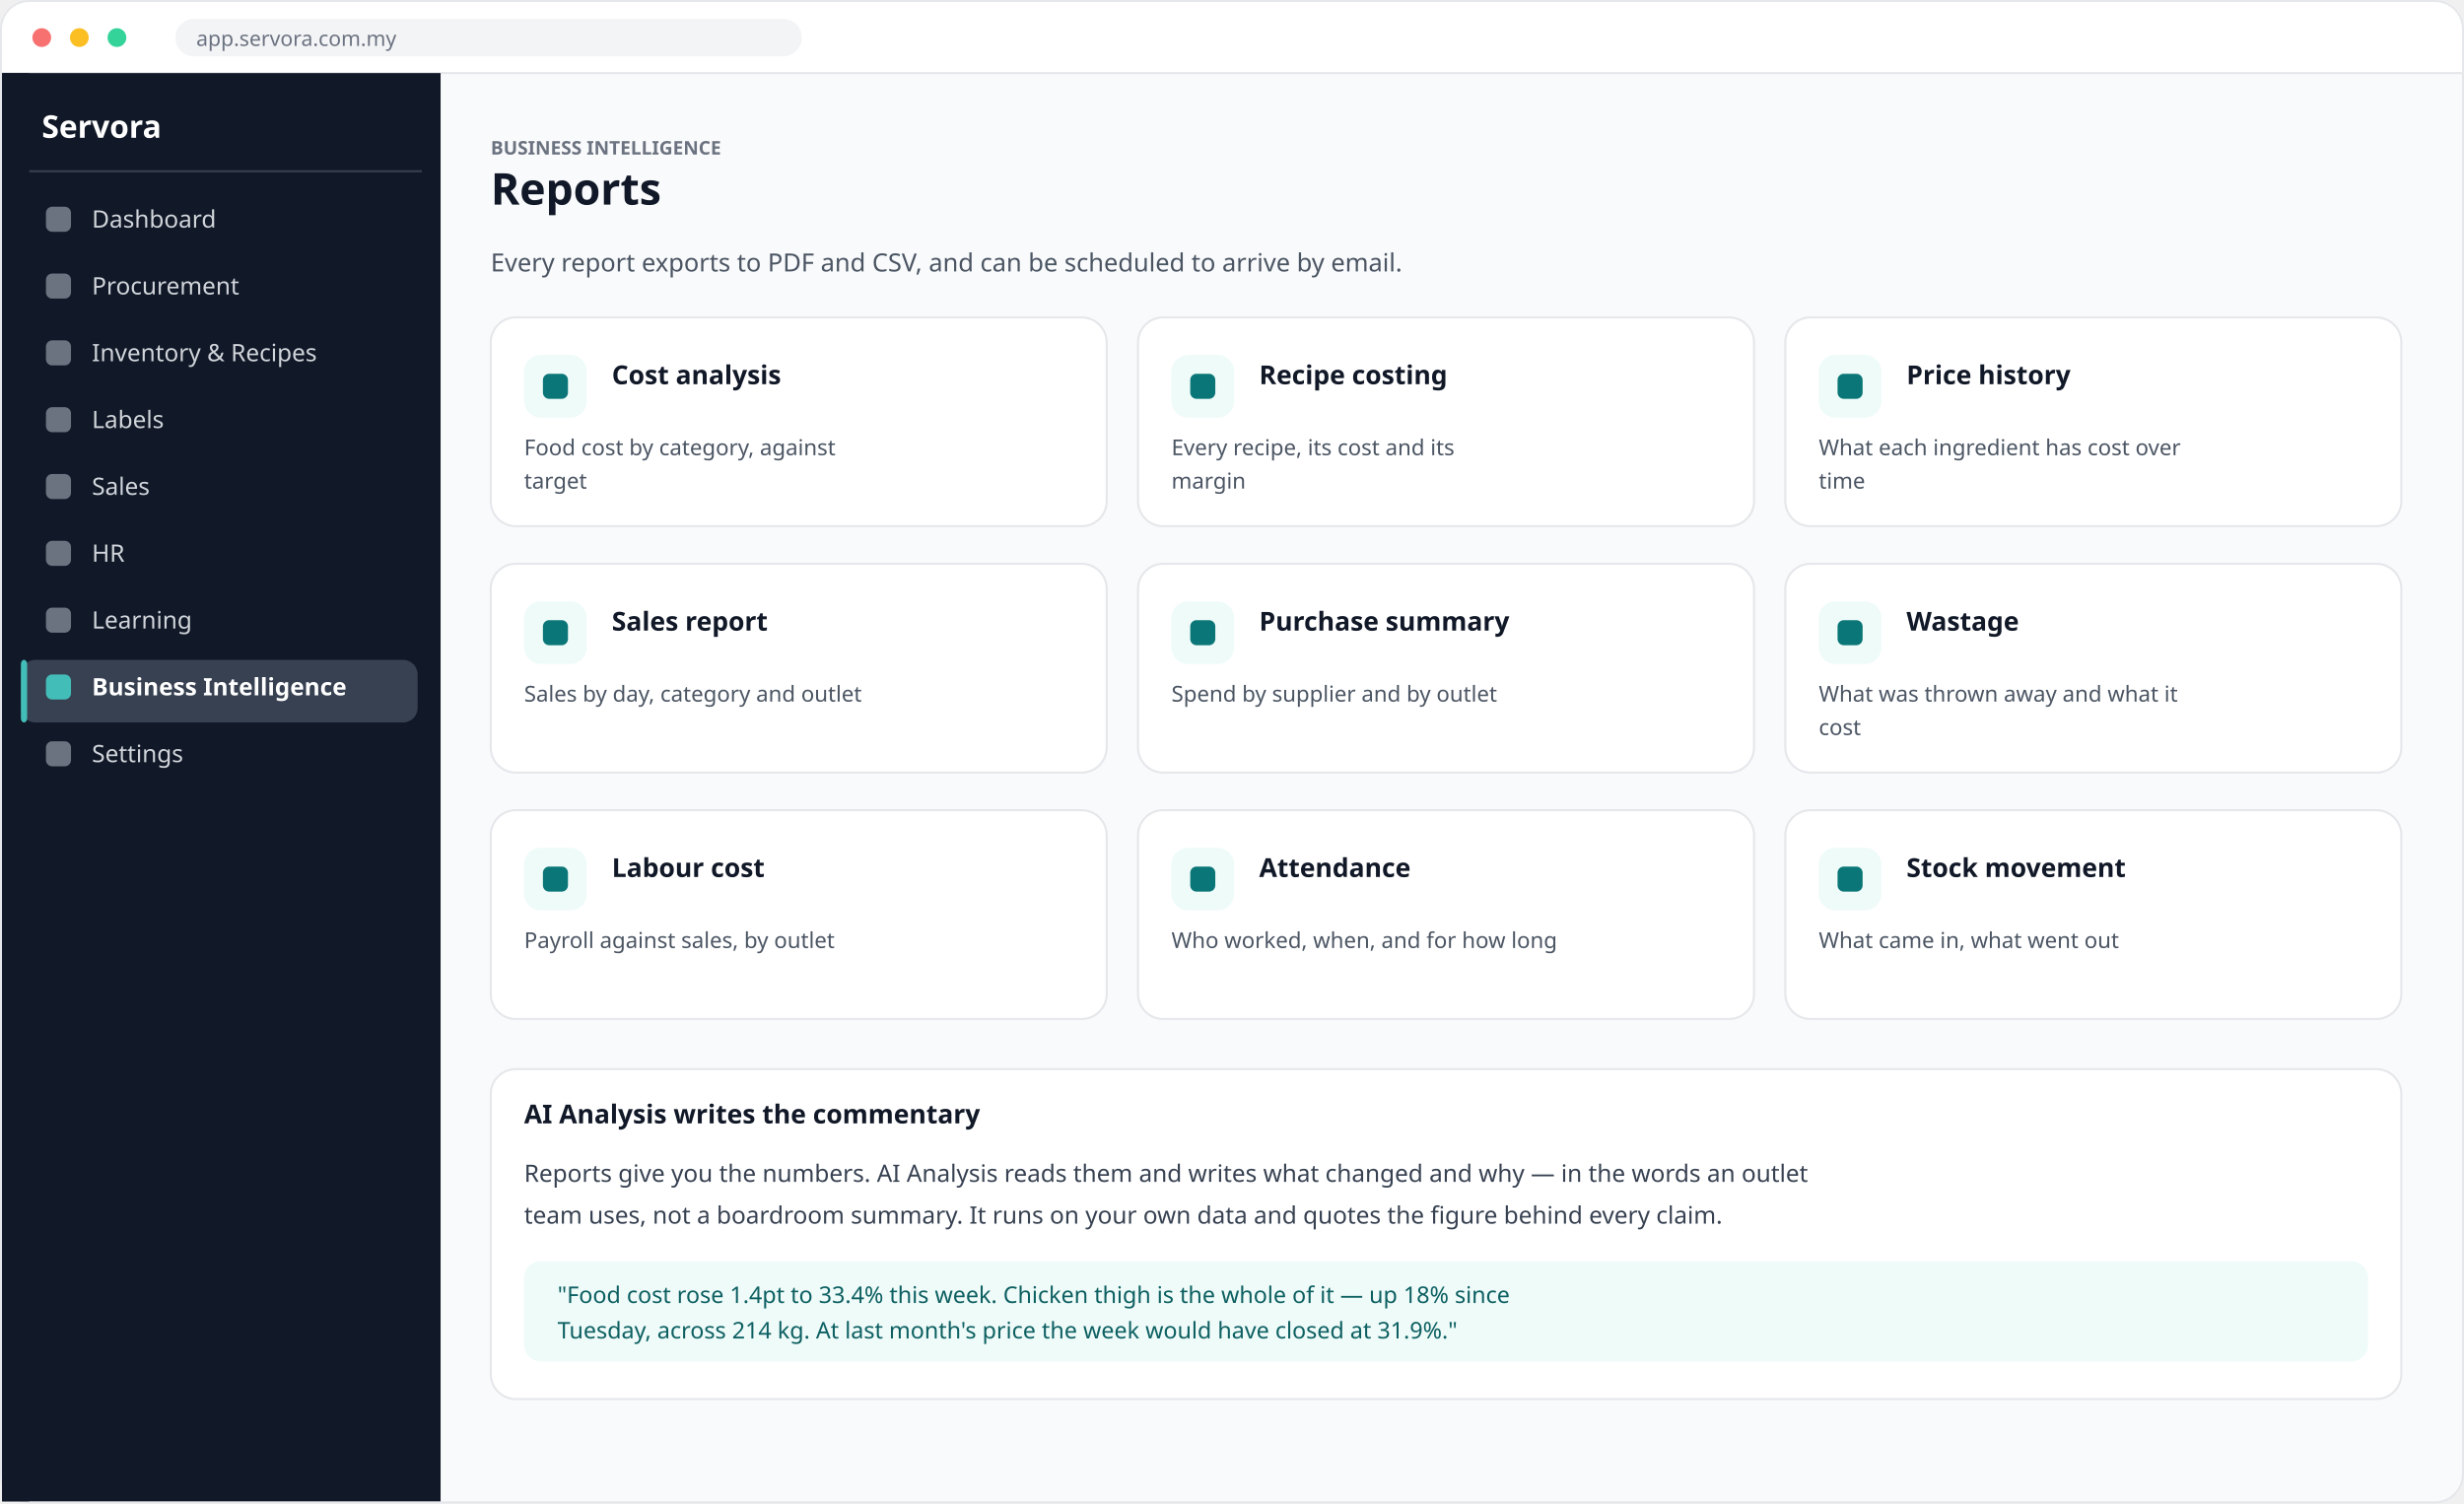
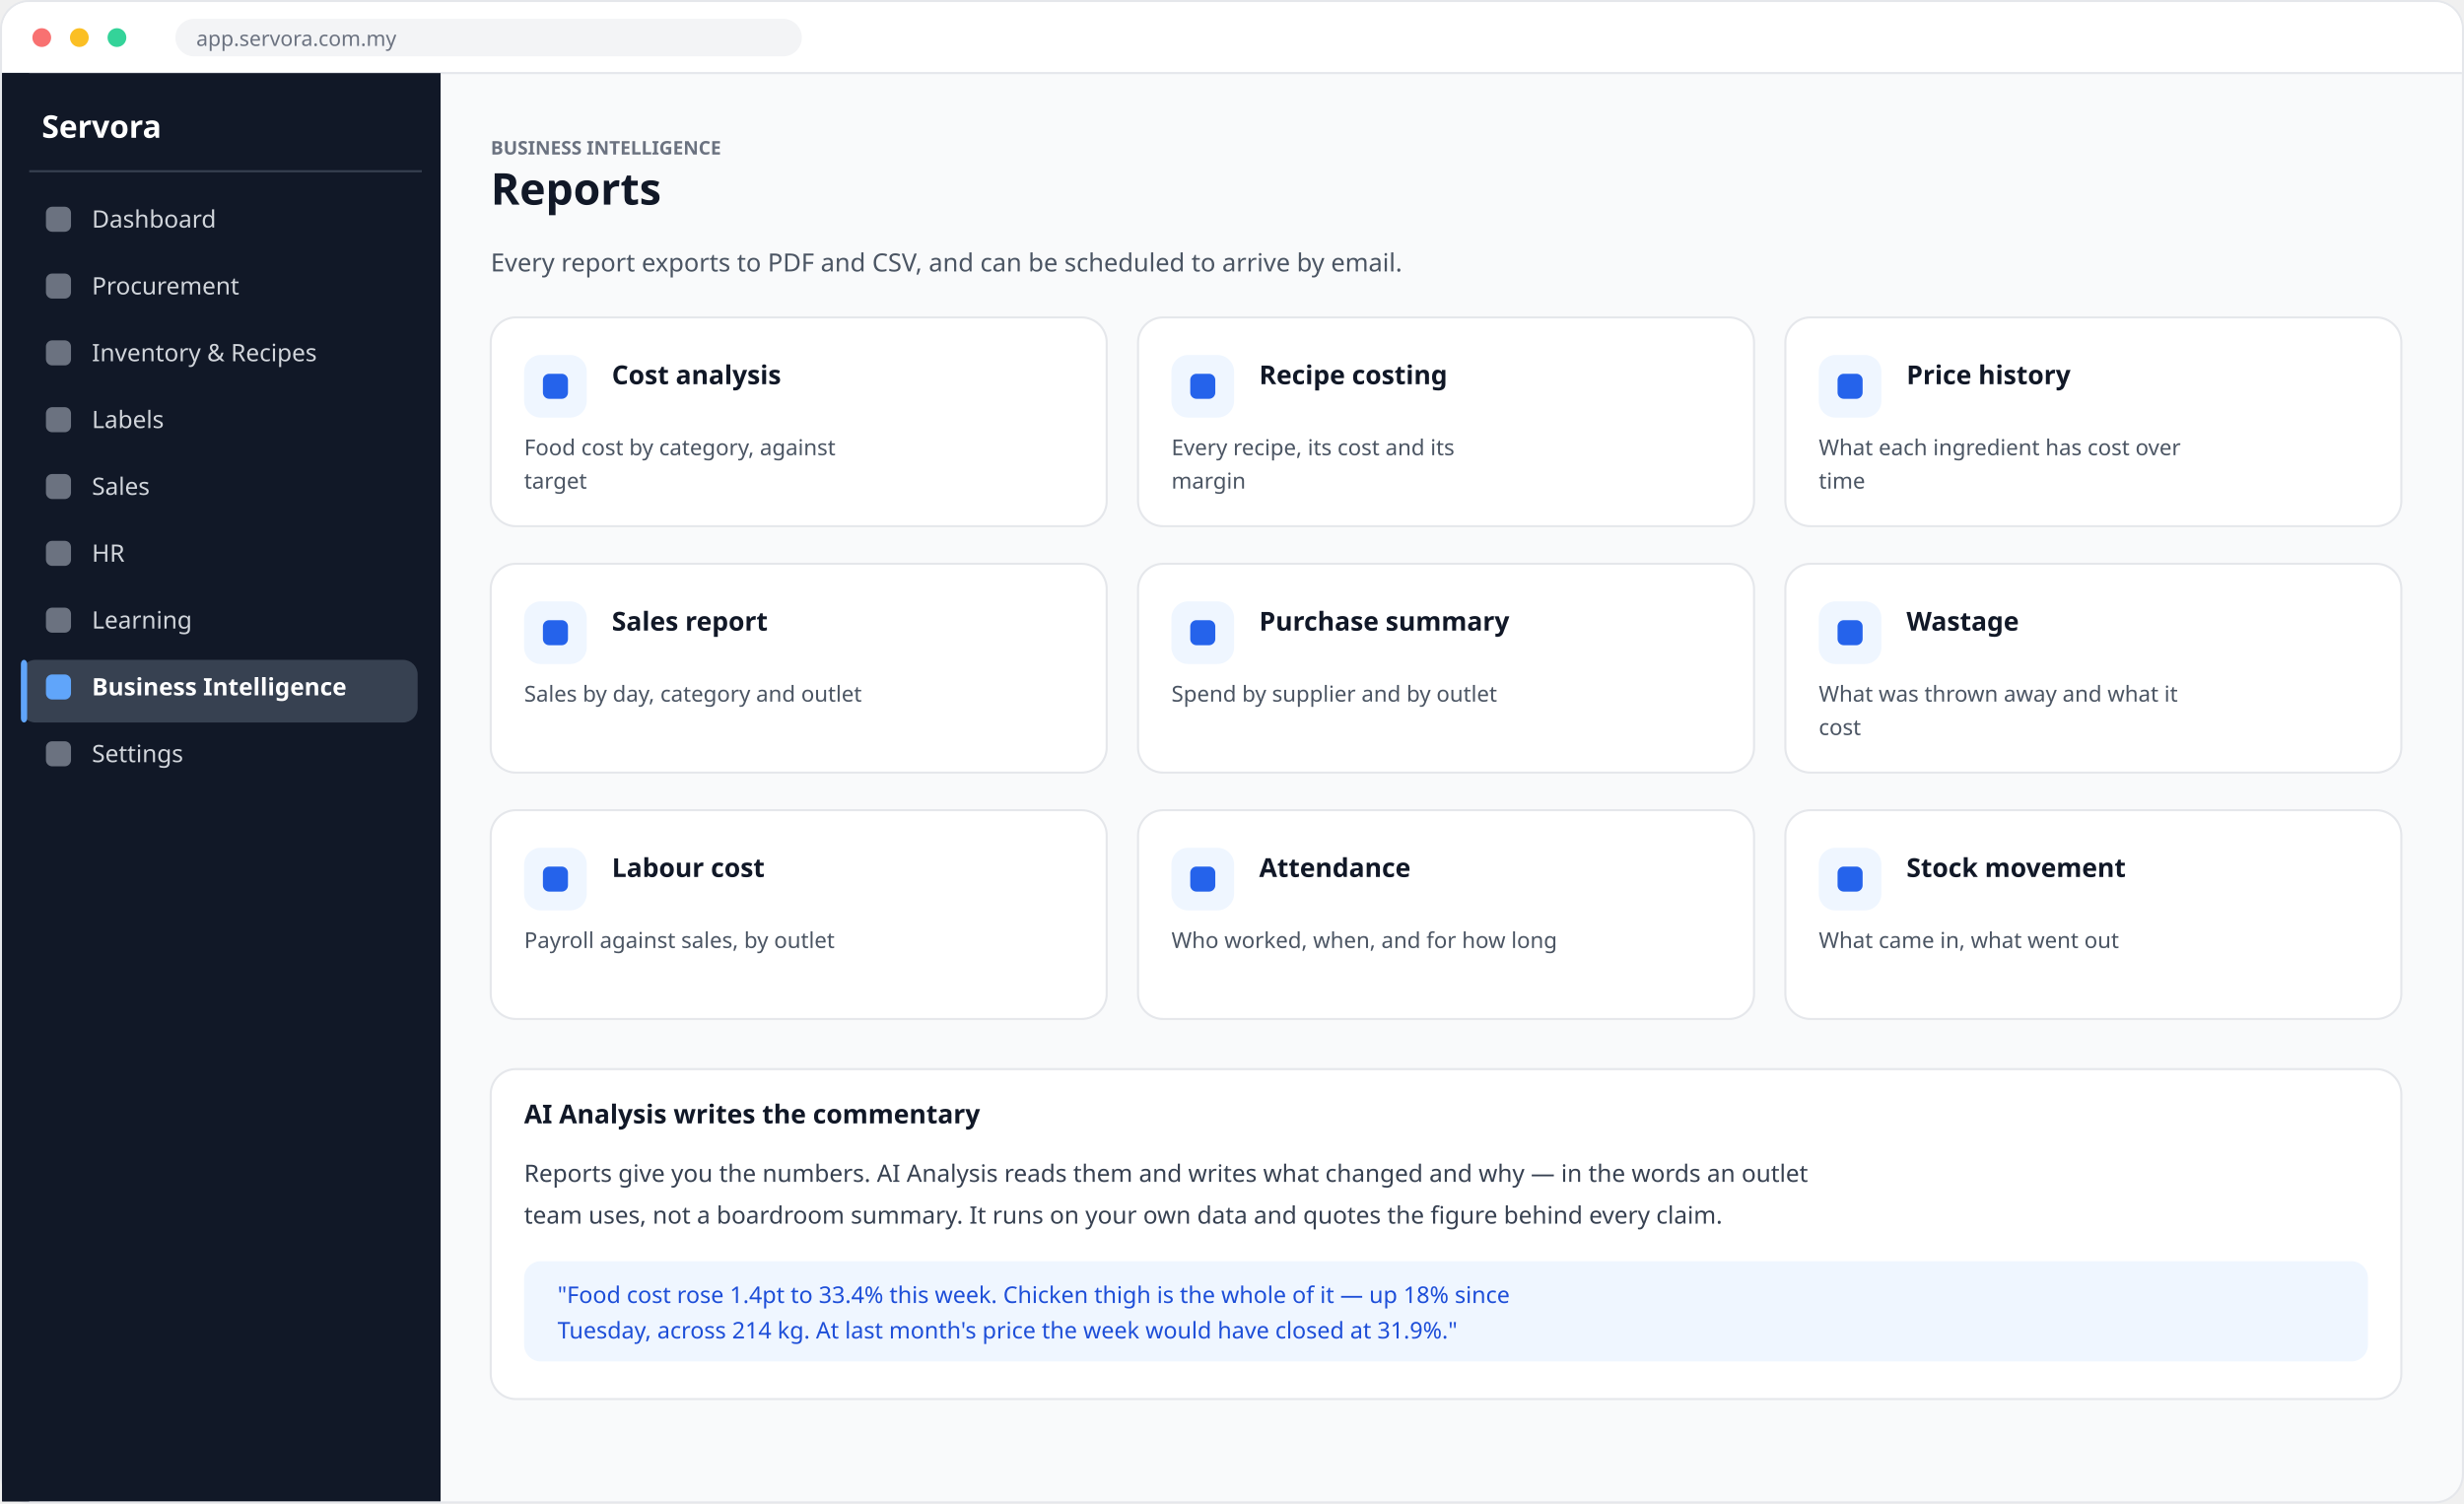
<svg xmlns="http://www.w3.org/2000/svg" viewBox="0 0 1180 720" width="1180" height="720" role="img">
  <rect x="0" y="0" width="1180" height="720" rx="14" fill="#e5e7eb" />
  <rect x="1" y="1" width="1178" height="718" rx="13" fill="#f9fafb" />
  <rect x="1" y="1" width="1178" height="34" rx="13" fill="#ffffff" />
  <rect x="1" y="24" width="1178" height="11" rx="0" fill="#ffffff" />
  <line x1="1" y1="35" x2="1179" y2="35" stroke="#e5e7eb" stroke-width="1" />
  <circle cx="20" cy="18" r="4.5" fill="#f87171" />
  <circle cx="38" cy="18" r="4.5" fill="#fbbf24" />
  <circle cx="56" cy="18" r="4.5" fill="#34d399" />
  <rect x="84" y="9" width="300" height="18" rx="9" fill="#f3f4f6" />
  <text x="94" y="22" font-family="Figtree, ui-sans-serif, system-ui, sans-serif" font-size="10" font-weight="400" fill="#6b7280" text-anchor="start">app.servora.com.my</text>
  <rect x="1" y="35" width="210" height="684" rx="0" fill="#111827" />
  <rect x="1" y="35" width="13" height="684" rx="0" fill="#111827" />
  <text x="20" y="66" font-family="Figtree, ui-sans-serif, system-ui, sans-serif" font-size="15" font-weight="700" fill="#ffffff" text-anchor="start">Servora</text>
  <line x1="14" y1="82" x2="202" y2="82" stroke="#374151" stroke-width="1" />
  <rect x="22" y="99" width="12" height="12" rx="3" fill="#6b7280" />
  <text x="44" y="109" font-family="Figtree, ui-sans-serif, system-ui, sans-serif" font-size="11.5" font-weight="400" fill="#d1d5db" text-anchor="start">Dashboard</text>
  <rect x="22" y="131" width="12" height="12" rx="3" fill="#6b7280" />
  <text x="44" y="141" font-family="Figtree, ui-sans-serif, system-ui, sans-serif" font-size="11.5" font-weight="400" fill="#d1d5db" text-anchor="start">Procurement</text>
  <rect x="22" y="163" width="12" height="12" rx="3" fill="#6b7280" />
  <text x="44" y="173" font-family="Figtree, ui-sans-serif, system-ui, sans-serif" font-size="11.5" font-weight="400" fill="#d1d5db" text-anchor="start">Inventory &amp; Recipes</text>
  <rect x="22" y="195" width="12" height="12" rx="3" fill="#6b7280" />
  <text x="44" y="205" font-family="Figtree, ui-sans-serif, system-ui, sans-serif" font-size="11.5" font-weight="400" fill="#d1d5db" text-anchor="start">Labels</text>
  <rect x="22" y="227" width="12" height="12" rx="3" fill="#6b7280" />
  <text x="44" y="237" font-family="Figtree, ui-sans-serif, system-ui, sans-serif" font-size="11.5" font-weight="400" fill="#d1d5db" text-anchor="start">Sales</text>
  <rect x="22" y="259" width="12" height="12" rx="3" fill="#6b7280" />
  <text x="44" y="269" font-family="Figtree, ui-sans-serif, system-ui, sans-serif" font-size="11.5" font-weight="400" fill="#d1d5db" text-anchor="start">HR</text>
  <rect x="22" y="291" width="12" height="12" rx="3" fill="#6b7280" />
  <text x="44" y="301" font-family="Figtree, ui-sans-serif, system-ui, sans-serif" font-size="11.5" font-weight="400" fill="#d1d5db" text-anchor="start">Learning</text>
  <rect x="10" y="316" width="190" height="30" rx="7" fill="#374151" />
-   <rect x="10" y="316" width="3" height="30" rx="2" fill="#43bdb8" />
-   <rect x="22" y="323" width="12" height="12" rx="3" fill="#43bdb8" />
+   <rect x="10" y="316" width="3" height="30" rx="2" fill="#60a5fa" />
+   <rect x="22" y="323" width="12" height="12" rx="3" fill="#60a5fa" />
  <text x="44" y="333" font-family="Figtree, ui-sans-serif, system-ui, sans-serif" font-size="11.5" font-weight="600" fill="#ffffff" text-anchor="start">Business Intelligence</text>
  <rect x="22" y="355" width="12" height="12" rx="3" fill="#6b7280" />
  <text x="44" y="365" font-family="Figtree, ui-sans-serif, system-ui, sans-serif" font-size="11.5" font-weight="400" fill="#d1d5db" text-anchor="start">Settings</text>
  <text x="235" y="74" font-family="Figtree, ui-sans-serif, system-ui, sans-serif" font-size="9" font-weight="700" fill="#6b7280" text-anchor="start">BUSINESS INTELLIGENCE</text>
  <text x="235" y="98" font-family="Figtree, ui-sans-serif, system-ui, sans-serif" font-size="21" font-weight="700" fill="#111827" text-anchor="start">Reports</text>
  <text x="235" y="130" font-family="Figtree, ui-sans-serif, system-ui, sans-serif" font-size="12" font-weight="400" fill="#4b5563" text-anchor="start">Every report exports to PDF and CSV, and can be scheduled to arrive by email.</text>
  <rect x="235" y="152" width="295" height="100" rx="12" fill="#ffffff" stroke="#e5e7eb" stroke-width="1" />
-   <rect x="251" y="170" width="30" height="30" rx="8" fill="#eefbf9" />
-   <rect x="260" y="179" width="12" height="12" rx="3" fill="#0b7677" />
+   <rect x="251" y="170" width="30" height="30" rx="8" fill="#eff6ff" />
+   <rect x="260" y="179" width="12" height="12" rx="3" fill="#2563eb" />
  <text x="293" y="184" font-family="Figtree, ui-sans-serif, system-ui, sans-serif" font-size="12.5" font-weight="700" fill="#111827" text-anchor="start">Cost analysis</text>
  <text x="251" y="218" font-family="Figtree, ui-sans-serif, system-ui, sans-serif" font-size="10.5" font-weight="400" fill="#4b5563" text-anchor="start">Food cost by category, against</text>
  <text x="251" y="234" font-family="Figtree, ui-sans-serif, system-ui, sans-serif" font-size="10.5" font-weight="400" fill="#4b5563" text-anchor="start">target</text>
  <rect x="545" y="152" width="295" height="100" rx="12" fill="#ffffff" stroke="#e5e7eb" stroke-width="1" />
-   <rect x="561" y="170" width="30" height="30" rx="8" fill="#eefbf9" />
-   <rect x="570" y="179" width="12" height="12" rx="3" fill="#0b7677" />
+   <rect x="561" y="170" width="30" height="30" rx="8" fill="#eff6ff" />
+   <rect x="570" y="179" width="12" height="12" rx="3" fill="#2563eb" />
  <text x="603" y="184" font-family="Figtree, ui-sans-serif, system-ui, sans-serif" font-size="12.5" font-weight="700" fill="#111827" text-anchor="start">Recipe costing</text>
  <text x="561" y="218" font-family="Figtree, ui-sans-serif, system-ui, sans-serif" font-size="10.5" font-weight="400" fill="#4b5563" text-anchor="start">Every recipe, its cost and its</text>
  <text x="561" y="234" font-family="Figtree, ui-sans-serif, system-ui, sans-serif" font-size="10.5" font-weight="400" fill="#4b5563" text-anchor="start">margin</text>
  <rect x="855" y="152" width="295" height="100" rx="12" fill="#ffffff" stroke="#e5e7eb" stroke-width="1" />
-   <rect x="871" y="170" width="30" height="30" rx="8" fill="#eefbf9" />
-   <rect x="880" y="179" width="12" height="12" rx="3" fill="#0b7677" />
+   <rect x="871" y="170" width="30" height="30" rx="8" fill="#eff6ff" />
+   <rect x="880" y="179" width="12" height="12" rx="3" fill="#2563eb" />
  <text x="913" y="184" font-family="Figtree, ui-sans-serif, system-ui, sans-serif" font-size="12.5" font-weight="700" fill="#111827" text-anchor="start">Price history</text>
  <text x="871" y="218" font-family="Figtree, ui-sans-serif, system-ui, sans-serif" font-size="10.5" font-weight="400" fill="#4b5563" text-anchor="start">What each ingredient has cost over</text>
  <text x="871" y="234" font-family="Figtree, ui-sans-serif, system-ui, sans-serif" font-size="10.5" font-weight="400" fill="#4b5563" text-anchor="start">time</text>
  <rect x="235" y="270" width="295" height="100" rx="12" fill="#ffffff" stroke="#e5e7eb" stroke-width="1" />
-   <rect x="251" y="288" width="30" height="30" rx="8" fill="#eefbf9" />
-   <rect x="260" y="297" width="12" height="12" rx="3" fill="#0b7677" />
+   <rect x="251" y="288" width="30" height="30" rx="8" fill="#eff6ff" />
+   <rect x="260" y="297" width="12" height="12" rx="3" fill="#2563eb" />
  <text x="293" y="302" font-family="Figtree, ui-sans-serif, system-ui, sans-serif" font-size="12.5" font-weight="700" fill="#111827" text-anchor="start">Sales report</text>
  <text x="251" y="336" font-family="Figtree, ui-sans-serif, system-ui, sans-serif" font-size="10.5" font-weight="400" fill="#4b5563" text-anchor="start">Sales by day, category and outlet</text>
  <rect x="545" y="270" width="295" height="100" rx="12" fill="#ffffff" stroke="#e5e7eb" stroke-width="1" />
-   <rect x="561" y="288" width="30" height="30" rx="8" fill="#eefbf9" />
-   <rect x="570" y="297" width="12" height="12" rx="3" fill="#0b7677" />
+   <rect x="561" y="288" width="30" height="30" rx="8" fill="#eff6ff" />
+   <rect x="570" y="297" width="12" height="12" rx="3" fill="#2563eb" />
  <text x="603" y="302" font-family="Figtree, ui-sans-serif, system-ui, sans-serif" font-size="12.5" font-weight="700" fill="#111827" text-anchor="start">Purchase summary</text>
  <text x="561" y="336" font-family="Figtree, ui-sans-serif, system-ui, sans-serif" font-size="10.5" font-weight="400" fill="#4b5563" text-anchor="start">Spend by supplier and by outlet</text>
  <rect x="855" y="270" width="295" height="100" rx="12" fill="#ffffff" stroke="#e5e7eb" stroke-width="1" />
-   <rect x="871" y="288" width="30" height="30" rx="8" fill="#eefbf9" />
-   <rect x="880" y="297" width="12" height="12" rx="3" fill="#0b7677" />
+   <rect x="871" y="288" width="30" height="30" rx="8" fill="#eff6ff" />
+   <rect x="880" y="297" width="12" height="12" rx="3" fill="#2563eb" />
  <text x="913" y="302" font-family="Figtree, ui-sans-serif, system-ui, sans-serif" font-size="12.5" font-weight="700" fill="#111827" text-anchor="start">Wastage</text>
  <text x="871" y="336" font-family="Figtree, ui-sans-serif, system-ui, sans-serif" font-size="10.5" font-weight="400" fill="#4b5563" text-anchor="start">What was thrown away and what it</text>
  <text x="871" y="352" font-family="Figtree, ui-sans-serif, system-ui, sans-serif" font-size="10.5" font-weight="400" fill="#4b5563" text-anchor="start">cost</text>
  <rect x="235" y="388" width="295" height="100" rx="12" fill="#ffffff" stroke="#e5e7eb" stroke-width="1" />
-   <rect x="251" y="406" width="30" height="30" rx="8" fill="#eefbf9" />
-   <rect x="260" y="415" width="12" height="12" rx="3" fill="#0b7677" />
+   <rect x="251" y="406" width="30" height="30" rx="8" fill="#eff6ff" />
+   <rect x="260" y="415" width="12" height="12" rx="3" fill="#2563eb" />
  <text x="293" y="420" font-family="Figtree, ui-sans-serif, system-ui, sans-serif" font-size="12.5" font-weight="700" fill="#111827" text-anchor="start">Labour cost</text>
  <text x="251" y="454" font-family="Figtree, ui-sans-serif, system-ui, sans-serif" font-size="10.5" font-weight="400" fill="#4b5563" text-anchor="start">Payroll against sales, by outlet</text>
  <rect x="545" y="388" width="295" height="100" rx="12" fill="#ffffff" stroke="#e5e7eb" stroke-width="1" />
-   <rect x="561" y="406" width="30" height="30" rx="8" fill="#eefbf9" />
-   <rect x="570" y="415" width="12" height="12" rx="3" fill="#0b7677" />
+   <rect x="561" y="406" width="30" height="30" rx="8" fill="#eff6ff" />
+   <rect x="570" y="415" width="12" height="12" rx="3" fill="#2563eb" />
  <text x="603" y="420" font-family="Figtree, ui-sans-serif, system-ui, sans-serif" font-size="12.5" font-weight="700" fill="#111827" text-anchor="start">Attendance</text>
  <text x="561" y="454" font-family="Figtree, ui-sans-serif, system-ui, sans-serif" font-size="10.5" font-weight="400" fill="#4b5563" text-anchor="start">Who worked, when, and for how long</text>
  <rect x="855" y="388" width="295" height="100" rx="12" fill="#ffffff" stroke="#e5e7eb" stroke-width="1" />
-   <rect x="871" y="406" width="30" height="30" rx="8" fill="#eefbf9" />
-   <rect x="880" y="415" width="12" height="12" rx="3" fill="#0b7677" />
+   <rect x="871" y="406" width="30" height="30" rx="8" fill="#eff6ff" />
+   <rect x="880" y="415" width="12" height="12" rx="3" fill="#2563eb" />
  <text x="913" y="420" font-family="Figtree, ui-sans-serif, system-ui, sans-serif" font-size="12.5" font-weight="700" fill="#111827" text-anchor="start">Stock movement</text>
  <text x="871" y="454" font-family="Figtree, ui-sans-serif, system-ui, sans-serif" font-size="10.5" font-weight="400" fill="#4b5563" text-anchor="start">What came in, what went out</text>
  <rect x="235" y="512" width="915" height="158" rx="12" fill="#ffffff" stroke="#e5e7eb" stroke-width="1" />
  <text x="251" y="538" font-family="Figtree, ui-sans-serif, system-ui, sans-serif" font-size="12.5" font-weight="700" fill="#111827" text-anchor="start">AI Analysis writes the commentary</text>
  <text x="251" y="566" font-family="Figtree, ui-sans-serif, system-ui, sans-serif" font-size="11.5" font-weight="400" fill="#374151" text-anchor="start">Reports give you the numbers. AI Analysis reads them and writes what changed and why — in the words an outlet</text>
  <text x="251" y="586" font-family="Figtree, ui-sans-serif, system-ui, sans-serif" font-size="11.5" font-weight="400" fill="#374151" text-anchor="start">team uses, not a boardroom summary. It runs on your own data and quotes the figure behind every claim.</text>
-   <rect x="251" y="604" width="883" height="48" rx="8" fill="#eefbf9" />
-   <text x="267" y="624" font-family="Figtree, ui-sans-serif, system-ui, sans-serif" font-size="11" font-weight="400" fill="#0d5f61" text-anchor="start">"Food cost rose 1.4pt to 33.4% this week. Chicken thigh is the whole of it — up 18% since</text>
-   <text x="267" y="641" font-family="Figtree, ui-sans-serif, system-ui, sans-serif" font-size="11" font-weight="400" fill="#0d5f61" text-anchor="start">Tuesday, across 214 kg. At last month's price the week would have closed at 31.9%."</text>
+   <rect x="251" y="604" width="883" height="48" rx="8" fill="#eff6ff" />
+   <text x="267" y="624" font-family="Figtree, ui-sans-serif, system-ui, sans-serif" font-size="11" font-weight="400" fill="#1d4ed8" text-anchor="start">"Food cost rose 1.4pt to 33.4% this week. Chicken thigh is the whole of it — up 18% since</text>
+   <text x="267" y="641" font-family="Figtree, ui-sans-serif, system-ui, sans-serif" font-size="11" font-weight="400" fill="#1d4ed8" text-anchor="start">Tuesday, across 214 kg. At last month's price the week would have closed at 31.9%."</text>
</svg>
